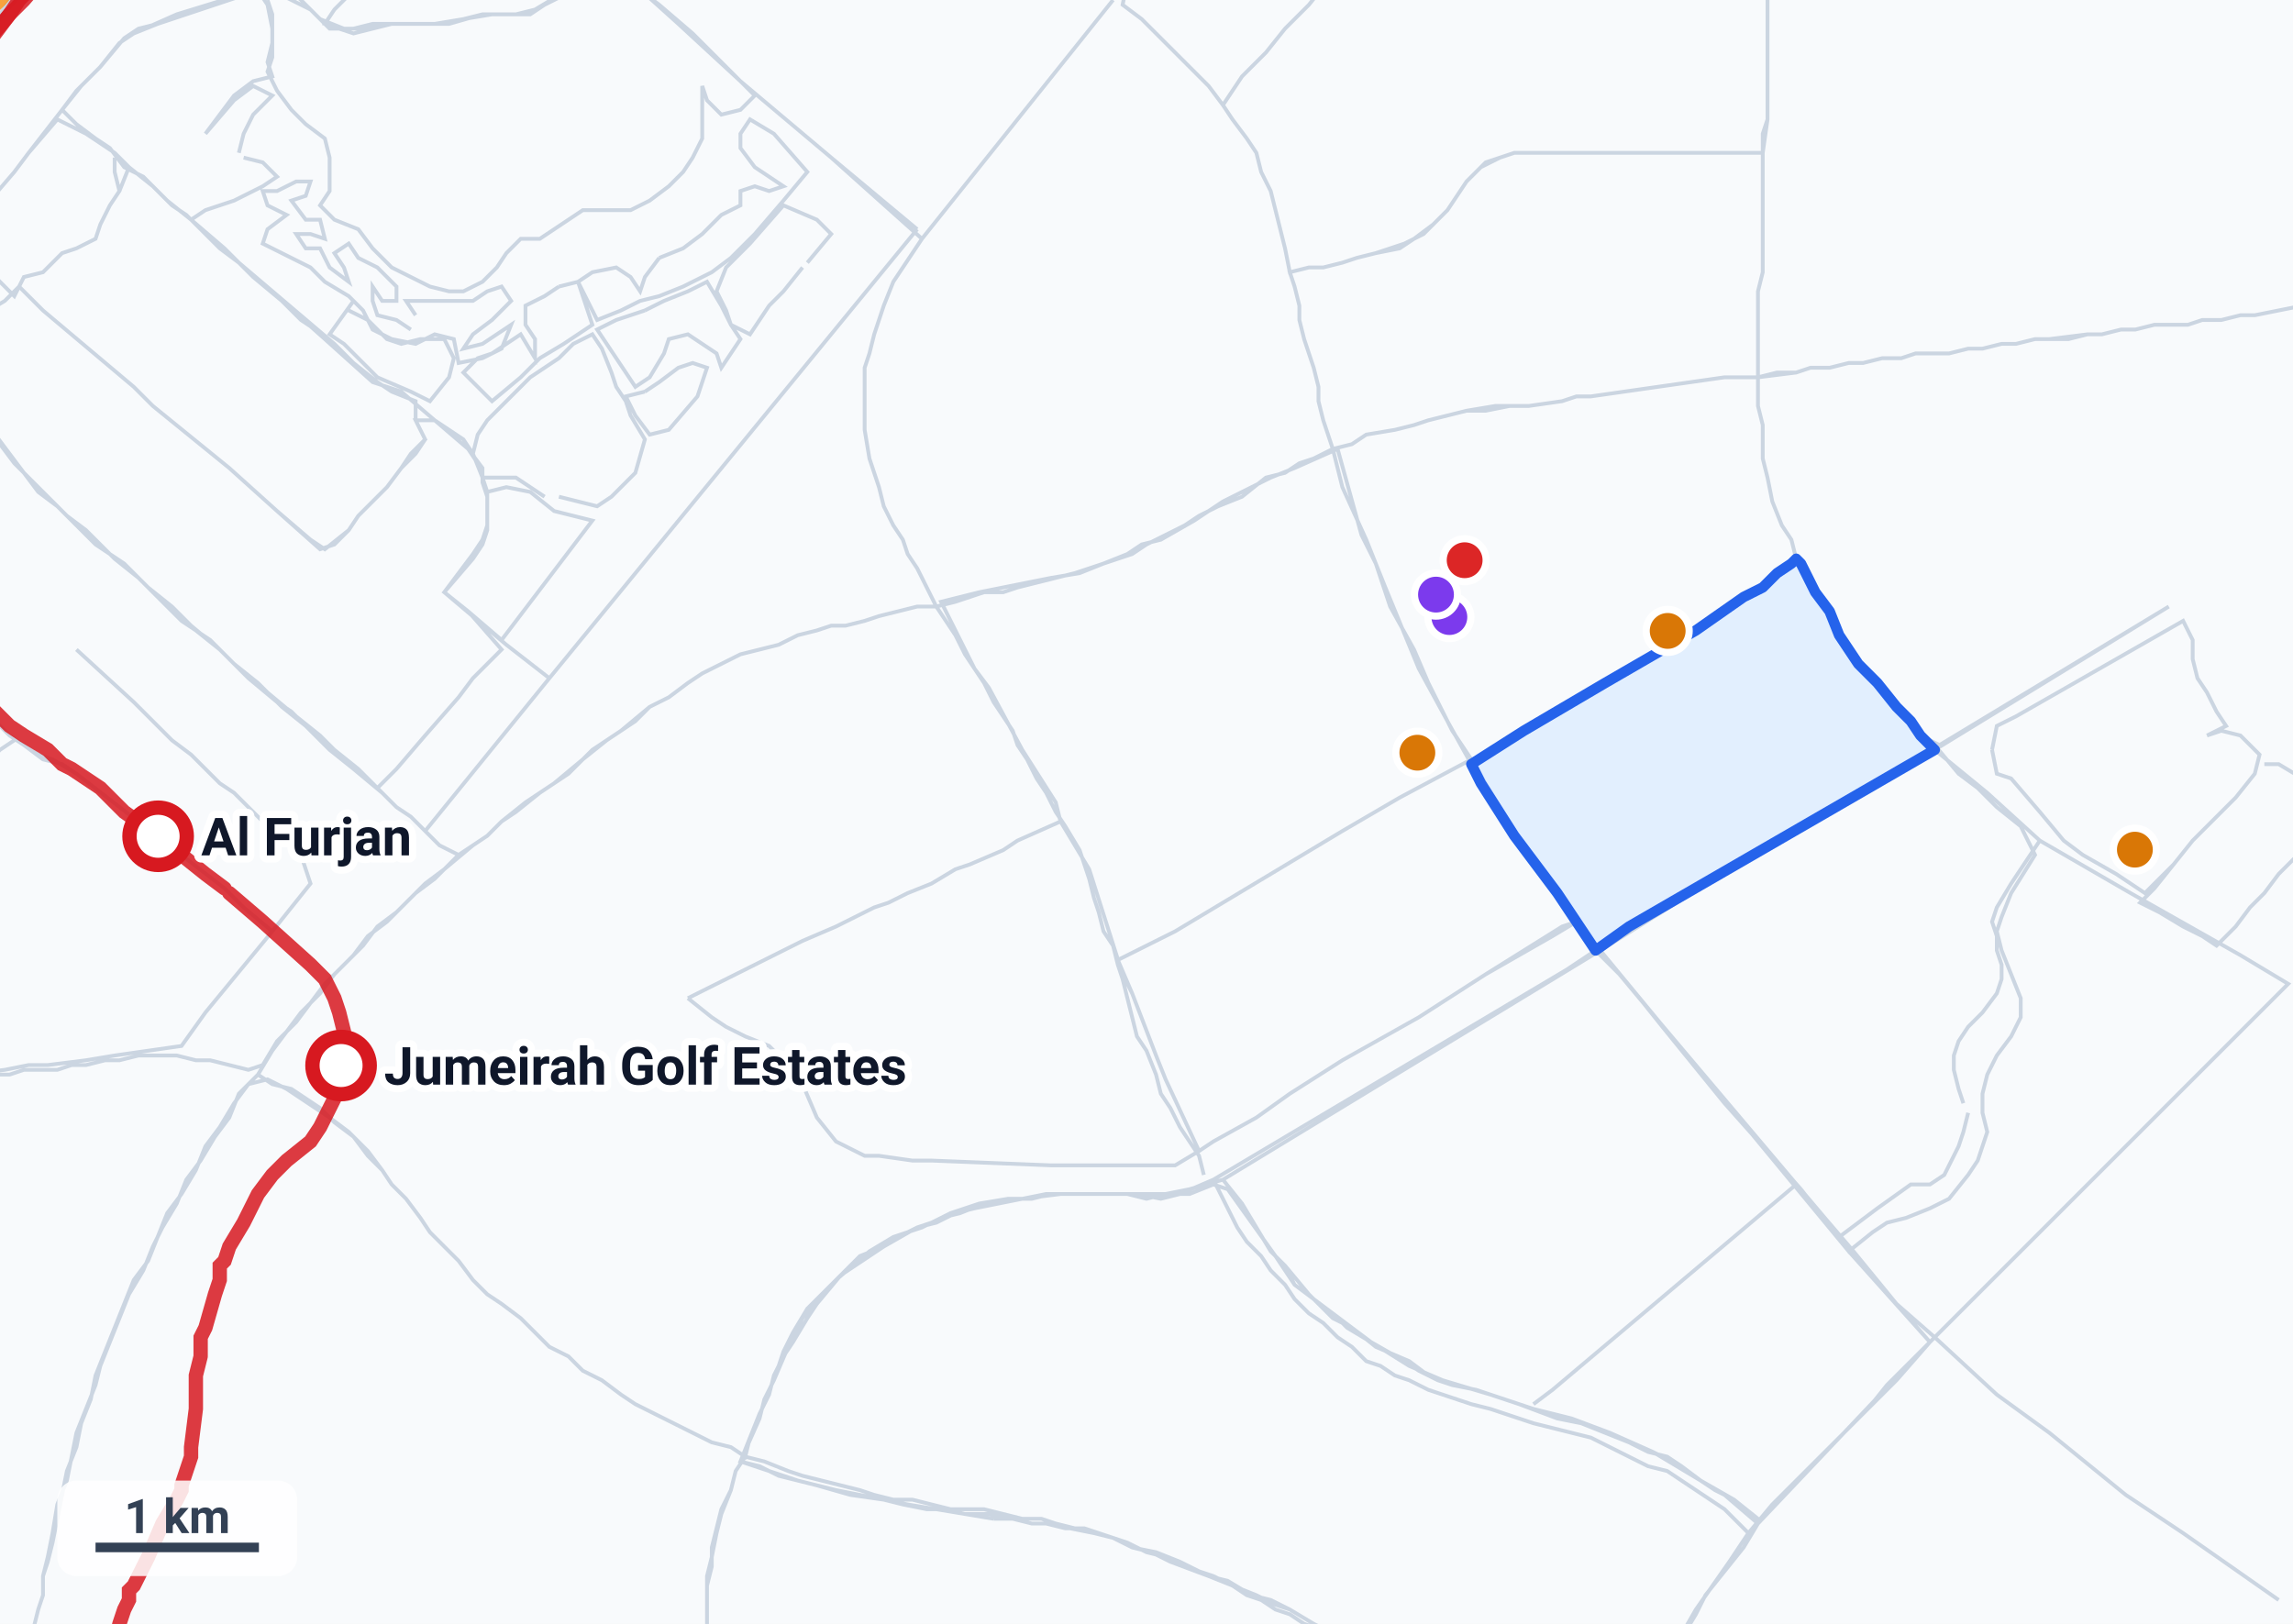
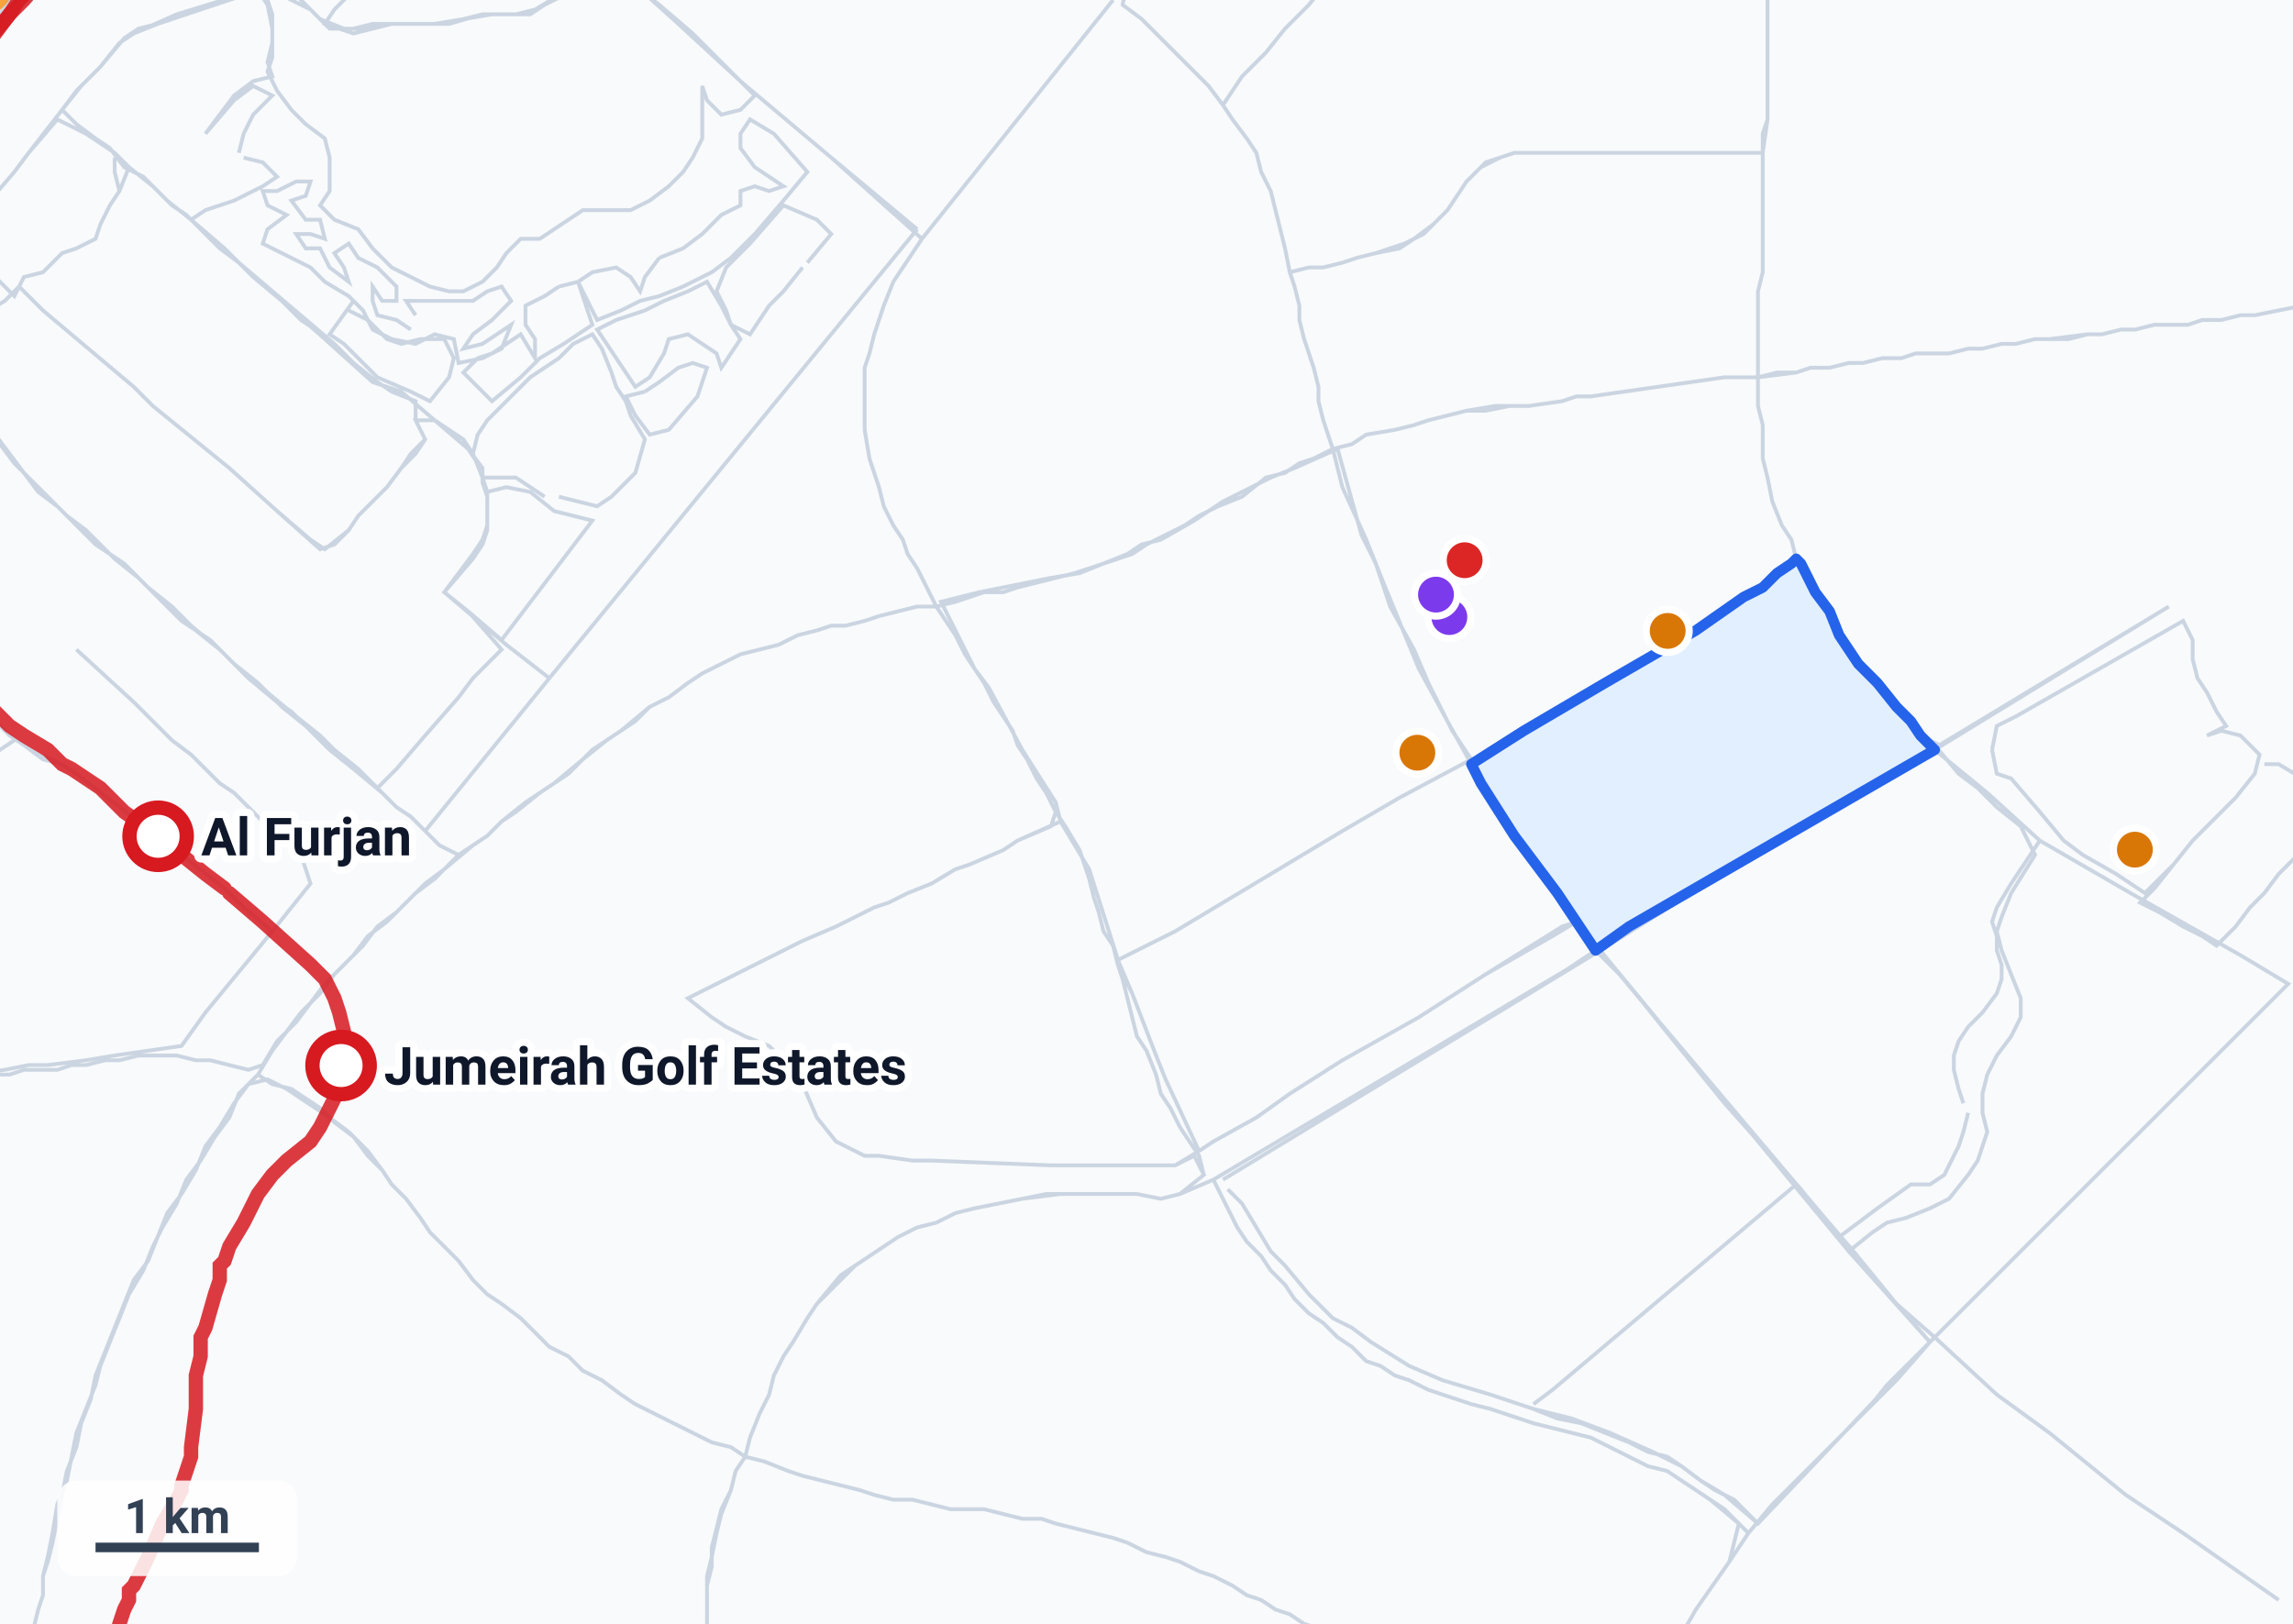
<svg xmlns="http://www.w3.org/2000/svg" viewBox="0 0 480 340" width="480" height="340">
  <style>.l{font:600 11px system-ui,-apple-system,"Segoe UI",Roboto,sans-serif;fill:#0f172a;paint-order:stroke;stroke:#fff;stroke-width:3px;stroke-linejoin:round}.s{font:600 10px system-ui,-apple-system,"Segoe UI",Roboto,sans-serif;fill:#334155}</style>
  <rect width="480" height="340" fill="#f8fafc" />
-   <path d="M235,1 239,4 242,7 245,10 249,14 253,18 256,22 258,25 261,29 263,32 264,36 266,40 267,44 268,48 269,52 270,57 271,60 272,64 272,67 273,71 274,74 275,77 276,81 276,84 277,88 278,91 279,94 275,96 272,97 269,99 265,100 260,104 255,106 251,108 248,110 244,112 240,114 237,116 231,118 228,119 225,120 221,121 217,122 213,123 210,124 206,124 203,125 200,126 196,127 194,123 192,119 190,116 189,113 187,110 185,106 184,102 182,96 181,90 181,84 181,80 181,77 182,74 183,70 184,67 185,64 187,59 193,50 233,-0M370,25 369,28 369,32 366,32 362,32 359,32 355,32 352,32 349,32 345,32 342,32 338,32 335,32 331,32 328,32 324,32 321,32 317,32 314,33 311,34 307,38 303,44 300,47 296,50 293,52 288,53 284,54 281,55 277,56 274,56 270,57 269,52 268,48 267,44 266,40 264,36 263,32 261,29 258,25 256,22 260,16 265,11 269,6 274,1 278,-4M371,-5 370,-2 370,2 370,6 370,10 370,13 370,17 370,21 370,25M273,340 276,341 280,343 283,345 286,346M148,347 148,342 148,338 148,334 148,330 149,326 150,321 151,317 153,312 154,308 156,305 160,306 165,308 168,309 172,310 176,311 180,312 183,313 187,314 191,314 195,315 199,316 202,316 206,316 210,317 214,318 218,318 221,319 225,320 229,321 233,322 236,323 240,325 244,326 247,327 251,329 254,330 258,332 261,334 264,335 267,337 270,338 273,340M351,344 355,337 362,327 366,321 371,315 376,310 381,305 386,300 391,295 395,290 400,285 405,280 418,292 429,300 445,313 457,321 477,335M145,300 149,302 153,303 156,305 154,308 153,312 151,316 150,320 149,324 149,328 148,332 148,336 148,342 148,347M7,344 7,341 8,337 9,334 9,330 10,327 11,323 12,318 13,313 14,308 16,303 17,298 19,293 20,288 22,283 24,278 26,273 28,268 31,264 33,259 35,254 38,250 41,245 43,240 46,236 49,231 52,227 56,226 60,228 63,230 66,232 69,234 73,237 77,241 80,245 82,248 85,251 88,255 90,258 93,261 96,264 99,268 102,271 105,273 109,276 112,279 115,282 119,284 122,287 126,289 130,292 133,294 137,296 141,298 145,300M376,117 372,120 369,123 365,125 355,132 336,143 319,153 308,160 303,151 297,140 290,123 286,113 281,102 279,94 283,93 286,91 292,90 296,89 299,88 303,87 307,86 311,86 316,85 320,85 327,84 330,83 333,83 340,82 347,81 354,80 361,79 364,79 368,79 368,82 368,85 369,89 369,92 369,96 370,100 371,105 373,110 375,113 376,117M278,-4 274,1 269,6 265,11 260,16 256,22 253,18 249,14 245,10 242,7 239,4 235,1 236,-4M193,50 187,59 185,64 184,67 183,70 182,74 181,77 181,80 181,84 181,90 182,96 184,102 185,106 187,110 189,113 190,116 192,119 194,123 196,127 192,127 188,128 184,129 181,130 177,131 174,131 171,132 167,133 163,135 159,136 155,137 151,139 147,141 144,143 140,146 136,148 133,151 127,155 122,159 116,164 110,168 105,172 102,175 99,177 96,179 92,177 89,174 115,142 192,48M477,335 457,321 445,313 429,300 418,292 405,280 479,206M233,-0 193,50 174,33 155,17 142,5 132,-4M226,-6 230,-3 233,-0M54,225 50,229 48,234 45,238 42,243 39,247 37,252 34,257 32,261 30,266 27,271 25,276 23,281 21,286 20,290 18,295 16,300 15,305 14,310 12,315 11,321 10,326 9,330 9,334 8,337 7,341 7,344M-8,226 -5,225 -1,225 2,225 5,224 9,224 12,224 15,223 18,223 22,222 25,222 29,221 33,221 37,221 41,222 44,222 48,223 52,224M411,231 410,228 409,224 409,221 410,218 412,215 415,212 418,208 419,205 419,202 418,199 418,196 417,193 418,190 421,185 425,179 427,176 446,187 469,200 479,206 405,280 397,273 388,263 385,259 389,256 393,253 400,248 404,248 407,246 410,240 411,237 412,233M454,127 406,156 402,154 400,151 397,148 393,143 389,139 385,133 383,128 380,124 378,120 376,117 375,113 373,110 371,105 370,100 369,96 369,92 369,89 368,85 368,82 368,79 372,78 376,78 379,77 383,77 387,76 390,76 394,75 398,75 401,74 405,74 408,74 412,73 415,73 419,72 422,72 426,71 429,71 433,71 437,70 440,70 444,69 447,69 451,68 454,68 458,68 461,67 465,67 469,66 472,66 477,65 482,64 486,64M369,39 369,43 369,46 369,50 369,54 369,57 368,61 368,64 368,68 368,71 368,75 368,79 364,79 361,79 354,80 347,81 340,82 333,83 330,83 327,84 320,85 316,85 313,85 307,86 303,87 299,88 296,89 292,90 286,91 283,93 279,94 278,91 277,88 276,84 276,81 275,77 274,74 273,71 272,67 272,64 271,60 270,57 274,56 277,56 281,55 284,54 288,53 291,52 294,51 298,49 303,44 307,38 310,35 314,33 317,32 321,32 324,32 328,32 331,32 335,32 338,32 342,32 345,32 349,32 352,32 355,32 359,32 362,32 366,32 369,32 369,36 369,39M9,-7 5,-3 1,2 -2,6 -7,12M486,64 482,64 477,65 472,66 469,66 465,67 461,67 458,68 454,68 451,68 447,69 444,69 440,70 437,70 429,71 426,71 422,72 419,72 415,73 412,73 408,74 405,74 401,74 398,75 394,75 390,76 387,76 383,77 379,77 376,78 368,79 368,75 368,71 368,68 368,64 368,61 369,57 369,54 369,50 369,46 369,43 369,39 369,36 369,32 370,25 370,21 370,17 370,13 370,10 370,6 370,2 370,-2 371,-5M377,249 388,263 397,273 405,280 400,285 395,290 391,295 386,300 381,305 376,310 371,315 366,321 361,316 352,310 349,308 345,307 341,305 337,303 333,301 329,300 325,299 321,298 318,297 315,296 312,295 308,294 305,293 302,292 299,291 295,289 292,288 289,286 286,285 283,282 280,280 277,277 274,275 271,272 269,269 266,266 264,263 261,260 259,257 257,253 254,247 328,203 334,199 339,204 344,210 348,215 361,231 377,249M54,-3 50,-1 37,3 28,7 25,9 21,14 16,19 13,23 16,26 20,29 23,31 26,35 30,37 33,40 36,43 39,45 42,48 46,52 50,55 68,71 78,80 84,82 98,94 100,97 101,100 102,103 102,107 102,110 101,113 99,116 93,124 106,135 115,142 89,174 86,171 83,169 80,166 77,163 72,159 67,154 62,150 56,145 51,141 46,136 41,132 36,127 31,123 26,118 20,114 15,109 12,106 8,103 5,99 2,95 -1,91 -4,87 -6,83 -9,78M-9,14 -5,9 -1,5 3,0 7,-4M479,206 469,200 446,187 427,176 416,166 405,157 454,127M123,-7 119,-2 114,1 110,3 105,3 101,3 97,4 91,5 83,5 78,5 74,6 69,6 62,-1 58,-5 55,-3M-9,77 -7,81 -5,86 -2,90 1,94 4,98 7,101 11,105 14,108 18,111 23,116 28,120 33,125 38,130 44,134 49,139 54,143 59,148 64,152 69,157 74,161 80,166 83,169 86,171 89,174 92,177 96,179 91,184 87,187 83,191 79,194 76,198 72,202 68,206 65,210 62,214 58,218 55,223 52,224 48,223 44,222 41,222 37,221 33,221 29,221 25,222 22,222 18,223 15,223 12,224 9,224 5,224 2,225 -1,225 -5,225 -8,226M192,48 115,142 106,135 93,124 99,117 101,114 102,111 102,107 102,104 101,101 101,98 98,94 84,82 78,80 70,72 50,55 47,52 42,48 39,45 36,43 33,40 30,37 26,35 23,31 20,29 16,26 13,23 16,19 21,14 25,9 28,7 37,3 50,-1 54,-3 58,-5 62,-1 67,4 72,6 76,6 80,5 91,5 94,5 101,3 104,3 108,3 112,2 117,-1 122,-4M132,-4 142,5 155,17 174,33 192,48M254,247 247,250 243,251 238,250 234,250 230,250 226,250 222,250 214,251 209,252 204,253 200,254 196,256 192,257 188,259 185,261 182,263 176,267 171,273 169,276 166,281 164,284 162,288 161,292 159,296 157,301 156,305 153,303 149,302 145,300 141,298 137,296 133,294 130,292 126,289 122,287 119,284 115,282 112,279 109,276 105,273 102,271 99,268 96,264 93,261 90,258 88,255 85,251 82,248 80,245 77,242 74,238 70,235 67,232 64,230 61,228 57,227 54,225 57,220 60,216 63,212 67,208 70,204 74,200 77,196 81,193 85,189 89,185 93,182 99,177 102,175 105,172 108,170 113,166 119,162 124,157 130,153 136,148 140,146 144,143 147,141 151,139 155,137 159,136 163,135 167,133 171,132 174,131 177,131 181,130 184,129 188,128 192,127 196,127 198,130 200,133 202,137 204,140 206,143 208,147 210,150 212,153 213,156 215,159 217,163 219,166 221,170 223,173 226,178 228,184 229,188 230,191 231,195 233,198 234,202 235,205 236,209 237,213 238,217 240,220 242,225 243,229 245,232 247,236 249,239 251,242 252,246M486,64 482,64 477,65 472,66 469,66 465,67 461,67 458,68 454,68 451,68 447,69 444,69 440,70 437,70 429,71 426,71 422,72 419,72 415,73 412,73 408,74 405,74 401,74 398,75 394,75 390,76 387,76 383,77 379,77 376,78 368,79 368,75 368,71 368,68 368,64 368,61 369,57 369,54 369,50 369,46 369,43 369,39 369,36 369,32 370,25 370,21 370,17 370,13 370,10 370,6 370,2 370,-2 371,-5M5,-2 -2,6M-10,-3 -7,-3 -9,-7M321,295 326,297 331,298 336,300 341,302 345,304 349,305 352,307 356,310 359,312 363,314 368,319 373,313 397,289 404,281 397,273 388,262 382,255 376,248 325,291 321,294M256,247 335,199 387,262 404,281 368,319 361,313 356,310 352,307 346,304 337,300 329,297 321,295 312,292 302,289 295,286 287,281 283,278 279,276 274,271 269,265 266,262 263,257 260,252 257,249M208,318 202,317 190,315 185,314 178,313 171,311 163,309 159,307 155,306 157,301 159,297 160,293 162,289 164,283 166,279 169,274 174,269 177,266 180,263 185,261 192,257 195,256 199,254 205,252 211,251 214,251 219,250 224,250 232,250 236,250 240,251 244,250 249,250 254,248 257,249 267,263 271,269 275,272 279,275 282,278 287,281 294,285 297,287 301,289 304,290 309,291 315,293 318,294 326,297 331,298 336,300 341,302 345,304 349,305 352,307 356,310 359,312 363,314 368,319 365,324 361,329 357,334 355,338 352,343M287,346 280,343 275,340 270,337 267,336 263,334 258,332 253,330 247,327 242,325 237,324 233,322 230,321 227,320 223,320 219,319 216,319 212,318 208,318M-2,6 2,0M51,-6 54,-2 33,5 29,6 26,8 21,14 17,18 13,23 6,32 3,36 -3,43 -7,47 -9,50M4,60 1,63 -4,66 -8,70M-9,77 -6,84 -2,89 0,93 3,97 6,100 10,104 17,111 21,114 24,117 29,121 33,125 36,128 40,131 46,136 52,142 58,147 61,149 65,153 70,157 75,161 79,165 83,161 89,154 96,146 99,142 102,139 105,136 98,128 93,124 99,117 101,113 102,110 102,107 102,103 101,100 99,95 97,92 91,88 87,88 89,92 87,95 84,98 81,102 78,105 75,108 73,111 70,114 67,115 58,107 48,98 32,85 28,81 9,65 4,60M4,60 9,65 28,81 32,85 48,98 58,107 65,113 68,115 73,111 75,108 78,105 81,102 84,98 86,95 89,92 87,88 87,84 82,82 79,80 74,76 71,73 66,69 63,67 59,63 53,58 50,55 47,52 40,46 35,42 32,39 27,35 25,40 23,43 21,47 20,50 16,52 13,53 9,57 5,58M24,33 24,36 25,40 23,43 21,47 20,50 16,52 13,53 9,57 5,58 3,62 0,59 -4,55 -9,50 -7,47 -3,43 3,36 6,32 12,25 18,28 24,32M417,157 418,162 421,163 427,170 432,176 436,179 443,183 449,187 455,181 459,176 464,171 468,167 472,162 473,158 469,154 465,153 462,154 466,152 464,149 462,145 460,142 459,138 459,134 457,130 422,150 418,152 417,157M472,162 468,167 464,171 459,176 455,181 451,186 448,189 452,191 457,194 461,196 464,198 468,194 471,190 474,187 477,183 481,179 485,175 487,171 485,167 482,163 477,160 474,160M251,241 244,226 242,221 237,208 235,204 228,182 222,172 221,168 214,157 207,144 204,140 197,126 205,124 220,121 226,120 231,118 236,116 239,114 243,113 250,109 256,105 260,103 266,100 271,98 280,94 285,112 288,118 291,127 296,136 299,143 302,149 304,153 308,159 314,169 319,177 321,180 324,184 327,189 330,193 327,194 311,204 297,213 281,222 270,229 263,234 254,239 251,241M234,201 237,208 242,221 244,226 251,241 254,239 263,234 270,229 281,222 297,213 311,204 325,196 330,193 327,189 324,184 321,180 319,177 315,171 308,159 293,167 281,174 246,195 234,201M78,-6 74,-2 70,2 68,5 71,6 74,7 78,6 82,5 86,5 90,5 93,5 97,4 103,3 107,3 111,3 114,1 118,-1 122,-5M5,156 9,159 13,160 16,162 47,186 51,190 57,195 43,212 38,219 31,220 24,221 18,222 10,223 6,223 1,224 -7,225M-10,169 -7,164 -3,160 -0,157 3,155M-9,140 -6,145 -2,150 2,154 8,158 11,159 16,162 47,186 51,190 57,195 65,185 63,179 58,175 53,170 49,166 46,164 43,161 40,158 36,155 31,150 28,147 16,136M54,-2 57,-2 61,-0 65,2 68,5 71,6 74,7 78,6 82,5 86,5 90,5 93,5 97,4 103,3 107,3 111,3 114,1 118,-1 122,-5M130,-5 134,-2 138,1 145,7 148,10 153,15 158,20 155,23 151,24 148,21 147,18 147,22 147,26 147,29 145,33 143,36 140,39 136,42 132,44 128,44 122,44 119,46 116,48 113,50 109,50 106,53 104,56 101,59 97,61 94,61 90,60 86,58 82,56 78,52 75,48 70,46 67,43 69,40 69,37 69,33 68,29 64,26 61,23 58,19 56,15 57,12 57,7 57,3 56,-0M114,104 108,100 101,100 99,95 100,91 102,88 108,82 111,79 114,77 117,75 120,72 124,70 126,73 128,78 129,81 131,84 132,87 135,92 133,99 128,104 125,106 121,105 117,104M73,65 77,67 81,71 84,72 88,71 93,71 95,75 94,79 90,84 86,82 79,79 76,76 72,72 69,70 74,63M135,65 139,63 144,61 148,59 151,64 153,68 155,71 151,77 150,74 147,72 144,70 140,71 139,74 136,79 133,81 127,72 125,69 129,67 135,65M117,60 121,59 124,68 118,72 113,75 109,79 103,84 97,78 100,75 103,74 109,70 112,75 112,71 110,68 110,64 114,62 117,60M138,54 143,52 147,49 151,45 155,43 155,40 158,39 161,40 164,39 161,37 158,35 155,31 155,28 157,25 162,28 169,36 164,42 158,49 153,54 149,57 143,60 138,62 134,63 130,65 125,67 121,59 124,57 129,56 132,58 134,61 135,58 138,54M135,82 138,80 142,77 145,76 148,77 146,83 140,90 136,91 133,87 131,83 135,82M168,56 164,61 161,64 157,70 153,68 152,65 150,61 152,56 157,51 164,43 171,46 174,49 169,55M96,120 99,117 101,113 102,110 102,107 102,103 106,102 111,103 116,107 120,108 124,109 105,134 98,128 93,124 96,120M87,66 85,63 88,63 92,63 95,63 99,63 102,61 105,60 107,63 103,67 99,70 97,73 101,72 104,70 107,68 105,73 101,75 96,76 95,71 91,70 87,72 82,71 78,69 76,65 73,62 68,59 65,56 61,54 55,51 56,48 60,45 56,43 55,40 58,40 62,38 65,38 64,41 61,42 64,46 67,46 68,50 65,49 62,49 64,52 67,52 69,56 73,59 72,56 70,53 73,51 75,54 79,56 83,60 83,63 80,63 78,60 78,63 79,66 83,67 86,69M51,33 55,34 58,37 55,39 49,42 43,44 40,46 35,42 32,39 27,35 24,32 18,28 13,23 16,19 21,14 25,9 28,7 33,5 54,-2 56,1 57,6 57,9 56,13 57,16 53,17 49,20 46,24 43,28 49,21 53,18 57,20 53,24 51,28 50,32M335,199 344,210 382,255 387,262 392,258 395,256 399,255 404,253 408,251 412,246 414,243 416,237 415,233 415,229 416,225 418,221 421,217 423,213 423,209 419,199 418,195 419,192 421,187 426,179 423,173 418,169 414,165 410,162 405,156 398,161 384,169 380,171 366,180 351,189 335,199M368,319 365,324 361,329 357,334 355,338 352,343M287,346 279,342 275,340 270,337 266,335 262,334 257,331 253,330 245,327 241,325 237,324 233,322 229,321 224,320 219,319 216,319 212,318 207,317 202,317 198,316 194,316 189,315 185,314 180,313 175,312 171,311 167,310 161,308 155,306 159,297 160,293 162,289 165,282 168,276 172,271 175,268 182,262 187,259 193,257 197,255 201,254 206,252 211,251 216,251 220,250 227,250 232,250 238,250 244,250 249,249 256,247 260,252 263,257 266,262 269,265 271,269 275,272 279,275 283,278 288,282 295,285 299,288 304,290 309,291 315,293 321,295 326,297 331,298 336,300 341,302 346,304 356,310 363,314 368,318M144,209 149,213 152,215 156,217 161,219 164,222 168,227 171,234 175,239 181,242 184,242 191,243 195,243 220,244 235,244 239,244 246,244 251,241 244,226 242,221 237,208 235,204 228,182 222,172 213,176 210,178 203,181 200,182 195,185 190,187 186,189 183,190 179,192 175,194 168,197 164,199 152,205 148,207 144,209" fill="none" stroke="#cbd5e1" stroke-width="0.8" />
+   <path d="M235,1 239,4 242,7 245,10 249,14 253,18 256,22 258,25 261,29 263,32 264,36 266,40 267,44 268,48 269,52 270,57 271,60 272,64 272,67 273,71 274,74 275,77 276,81 276,84 277,88 278,91 279,94 275,96 272,97 269,99 265,100 260,104 255,106 251,108 248,110 244,112 240,114 237,116 231,118 228,119 225,120 221,121 217,122 213,123 210,124 206,124 203,125 200,126 196,127 194,123 192,119 190,116 189,113 187,110 185,106 184,102 182,96 181,90 181,84 181,80 181,77 182,74 183,70 184,67 185,64 187,59 193,50 233,-0M370,25 369,28 369,32 366,32 362,32 359,32 355,32 352,32 349,32 345,32 342,32 338,32 335,32 331,32 328,32 324,32 321,32 317,32 314,33 311,34 307,38 303,44 300,47 296,50 293,52 288,53 284,54 281,55 277,56 274,56 270,57 269,52 268,48 267,44 266,40 264,36 263,32 261,29 258,25 256,22 260,16 265,11 269,6 274,1 278,-4M371,-5 370,-2 370,2 370,6 370,10 370,13 370,17 370,21 370,25M273,340 276,341 280,343 283,345 286,346M148,347 148,342 148,338 148,334 148,330 149,326 150,321 151,317 153,312 154,308 156,305 160,306 165,308 168,309 172,310 176,311 180,312 183,313 187,314 191,314 195,315 199,316 202,316 206,316 210,317 214,318 218,318 221,319 225,320 229,321 233,322 236,323 240,325 244,326 247,327 251,329 254,330 258,332 261,334 264,335 267,337 270,338 273,340M351,344 355,337 362,327 366,321 371,315 376,310 381,305 386,300 391,295 395,290 400,285 405,280 418,292 429,300 445,313 457,321 477,335M145,300 149,302 153,303 156,305 154,308 153,312 151,316 150,320 149,324 149,328 148,332 148,336 148,342 148,347M7,344 7,341 8,337 9,334 9,330 10,327 11,323 12,318 13,313 14,308 16,303 17,298 19,293 20,288 22,283 24,278 26,273 28,268 31,264 33,259 35,254 38,250 41,245 43,240 46,236 49,231 52,227 56,226 60,228 63,230 66,232 69,234 73,237 77,241 80,245 82,248 85,251 88,255 90,258 93,261 96,264 99,268 102,271 105,273 109,276 112,279 115,282 119,284 122,287 126,289 130,292 133,294 137,296 141,298 145,300M376,117 372,120 369,123 365,125 355,132 336,143 319,153 308,160 303,151 297,140 290,123 286,113 281,102 279,94 283,93 286,91 292,90 296,89 299,88 303,87 307,86 311,86 316,85 320,85 327,84 330,83 333,83 340,82 347,81 354,80 361,79 364,79 368,79 368,82 368,85 369,89 369,92 369,96 370,100 371,105 373,110 375,113 376,117M278,-4 274,1 269,6 265,11 260,16 256,22 253,18 249,14 245,10 242,7 239,4 235,1 236,-4M193,50 187,59 185,64 184,67 183,70 182,74 181,77 181,80 181,84 181,90 182,96 184,102 185,106 187,110 189,113 190,116 192,119 194,123 196,127 192,127 188,128 184,129 181,130 177,131 174,131 171,132 167,133 163,135 159,136 155,137 151,139 147,141 144,143 140,146 136,148 133,151 127,155 122,159 116,164 110,168 105,172 102,175 99,177 96,179 92,177 89,174 115,142 192,48M477,335 457,321 445,313 429,300 418,292 405,280 479,206M233,-0 193,50 174,33 155,17 142,5 132,-4M226,-6 230,-3 233,-0M54,225 50,229 48,234 45,238 42,243 39,247 37,252 34,257 32,261 30,266 27,271 25,276 23,281 21,286 20,290 18,295 16,300 15,305 14,310 12,315 11,321 10,326 9,330 9,334 8,337 7,341 7,344M-8,226 -5,225 -1,225 2,225 5,224 9,224 12,224 15,223 18,223 22,222 25,222 29,221 33,221 37,221 41,222 44,222 48,223 52,224M411,231 410,228 409,224 409,221 410,218 412,215 415,212 418,208 419,205 419,202 418,199 418,196 417,193 418,190 421,185 425,179 427,176 446,187 469,200 479,206 405,280 397,273 388,263 385,259 389,256 393,253 400,248 404,248 407,246 410,240 411,237 412,233M454,127 406,156 402,154 400,151 397,148 393,143 389,139 385,133 383,128 380,124 378,120 376,117 375,113 373,110 371,105 370,100 369,96 369,92 369,89 368,85 368,82 368,79 372,78 376,78 379,77 383,77 387,76 390,76 394,75 398,75 401,74 405,74 408,74 412,73 415,73 419,72 422,72 426,71 429,71 433,71 437,70 440,70 444,69 447,69 451,68 454,68 458,68 461,67 465,67 469,66 472,66 477,65 482,64 486,64M369,39 369,43 369,46 369,50 369,54 369,57 368,61 368,64 368,68 368,71 368,75 368,79 364,79 361,79 354,80 347,81 340,82 333,83 330,83 327,84 320,85 316,85 313,85 307,86 303,87 299,88 296,89 292,90 286,91 283,93 279,94 278,91 277,88 276,84 276,81 275,77 274,74 273,71 272,67 272,64 271,60 270,57 274,56 277,56 281,55 284,54 288,53 291,52 294,51 298,49 303,44 307,38 310,35 314,33 317,32 321,32 324,32 328,32 331,32 335,32 338,32 342,32 345,32 349,32 352,32 355,32 359,32 362,32 366,32 369,32 369,36 369,39M9,-7 5,-3 1,2 -2,6 -7,12M486,64 482,64 477,65 472,66 469,66 465,67 461,67 458,68 454,68 451,68 447,69 444,69 440,70 437,70 429,71 426,71 422,72 419,72 415,73 412,73 408,74 405,74 401,74 398,75 394,75 390,76 387,76 383,77 379,77 376,78 368,79 368,75 368,71 368,68 368,64 368,61 369,57 369,54 369,50 369,46 369,43 369,39 369,36 369,32 370,25 370,21 370,17 370,13 370,10 370,6 370,2 370,-2 371,-5M377,249 388,263 397,273 405,280 400,285 395,290 391,295 386,300 381,305 376,310 371,315 366,321 361,316 352,310 349,308 345,307 341,305 337,303 333,301 329,300 325,299 321,298 318,297 315,296 312,295 308,294 305,293 302,292 299,291 295,289 292,288 289,286 286,285 283,282 280,280 277,277 274,275 271,272 269,269 266,266 264,263 261,260 259,257 257,253 254,247 328,203 334,199 339,204 344,210 348,215 361,231 377,249M54,-3 50,-1 37,3 28,7 25,9 21,14 16,19 13,23 16,26 20,29 23,31 26,35 30,37 33,40 36,43 39,45 42,48 46,52 50,55 68,71 78,80 84,82 98,94 100,97 101,100 102,103 102,107 102,110 101,113 99,116 93,124 106,135 115,142 89,174 86,171 83,169 80,166 77,163 72,159 67,154 62,150 56,145 51,141 46,136 41,132 36,127 31,123 26,118 20,114 15,109 12,106 8,103 5,99 2,95 -1,91 -4,87 -6,83 -9,78M-9,14 -5,9 -1,5 3,0 7,-4M479,206 469,200 446,187 427,176 416,166 405,157 454,127M123,-7 119,-2 114,1 110,3 105,3 101,3 97,4 91,5 83,5 78,5 74,6 69,6 62,-1 58,-5 55,-3M-9,77 -7,81 -5,86 -2,90 1,94 4,98 7,101 11,105 14,108 18,111 23,116 28,120 33,125 38,130 44,134 49,139 54,143 59,148 64,152 69,157 74,161 80,166 83,169 86,171 89,174 92,177 96,179 91,184 87,187 83,191 79,194 76,198 72,202 68,206 65,210 62,214 58,218 55,223 52,224 48,223 44,222 41,222 37,221 33,221 29,221 25,222 22,222 18,223 15,223 12,224 9,224 5,224 2,225 -1,225 -5,225 -8,226M192,48 115,142 106,135 93,124 99,117 101,114 102,111 102,107 102,104 101,101 101,98 98,94 84,82 78,80 70,72 50,55 47,52 42,48 39,45 36,43 33,40 30,37 26,35 23,31 20,29 16,26 13,23 16,19 21,14 25,9 28,7 37,3 50,-1 54,-3 58,-5 62,-1 67,4 72,6 76,6 80,5 91,5 94,5 101,3 104,3 108,3 112,2 117,-1 122,-4M132,-4 142,5 155,17 174,33 192,48M254,247 247,250 243,251 238,250 234,250 230,250 226,250 222,250 214,251 209,252 204,253 200,254 196,256 192,257 188,259 185,261 182,263 176,267 171,273 169,276 166,281 164,284 162,288 161,292 159,296 157,301 156,305 153,303 149,302 145,300 141,298 137,296 133,294 130,292 126,289 122,287 119,284 115,282 112,279 109,276 105,273 102,271 99,268 96,264 93,261 90,258 88,255 85,251 82,248 80,245 77,242 74,238 70,235 67,232 64,230 61,228 57,227 54,225 57,220 60,216 63,212 67,208 70,204 74,200 77,196 81,193 85,189 89,185 93,182 99,177 102,175 105,172 108,170 113,166 119,162 124,157 130,153 136,148 140,146 144,143 147,141 151,139 155,137 159,136 163,135 167,133 171,132 174,131 177,131 181,130 184,129 188,128 192,127 196,127 198,130 200,133 202,137 204,140 206,143 208,147 210,150 212,153 213,156 215,159 217,163 219,166 221,170 223,173 226,178 228,184 229,188 230,191 231,195 233,198 234,202 235,205 236,209 237,213 238,217 240,220 242,225 243,229 245,232 247,236 249,239 251,242 252,246M292,288 295,289 299,291 302,292 305,293 308,294 312,295 315,296 318,297 321,298 325,299 329,300 333,301 337,303 341,305 345,307 349,308 352,310 358,314 364,319 362,327 355,337 351,344M286,346 283,345 280,343 276,341 273,340 270,338 267,337 264,335 261,334 258,332 254,330 251,329 247,327 244,326 240,325 236,323 233,322 229,321 225,320 221,319 218,318 214,318 210,317 206,316 202,316 199,316 195,315 191,314 187,314 183,313 180,312 176,311 172,310 168,309 165,308 160,306 156,305 157,301 159,296 161,292 162,288 164,284 166,281 169,276 171,273 174,270 179,265 185,261 188,259 192,257 196,256 200,254 204,253 209,252 214,251 219,250 226,250 230,250 234,250 238,250 243,251 247,250 254,247 257,253 259,257 261,260 264,263 266,266 269,269 271,272 274,275 277,277 280,280 283,282 286,285 289,286 292,288M486,64 482,64 477,65 472,66 469,66 465,67 461,67 458,68 454,68 451,68 447,69 444,69 440,70 437,70 429,71 426,71 422,72 419,72 415,73 412,73 408,74 405,74 401,74 398,75 394,75 390,76 387,76 383,77 379,77 376,78 368,79 368,75 368,71 368,68 368,64 368,61 369,57 369,54 369,50 369,46 369,43 369,39 369,36 369,32 370,25 370,21 370,17 370,13 370,10 370,6 370,2 370,-2 371,-5M5,-2 -2,6M-10,-3 -7,-3 -9,-7M321,295 326,297 331,298 336,300 341,302 345,304 349,305 352,307 356,310 359,312 363,314 368,319 373,313 397,289 404,281 397,273 388,262 382,255 376,248 325,291 321,294M256,247 335,199 387,262 404,281 368,319 361,313 356,310 352,307 346,304 337,300 329,297 321,295 312,292 302,289 295,286 287,281 283,278 279,276 274,271 269,265 266,262 263,257 260,252 257,249M-2,6 2,0M51,-6 54,-2 33,5 29,6 26,8 21,14 17,18 13,23 6,32 3,36 -3,43 -7,47 -9,50M4,60 1,63 -4,66 -8,70M-9,77 -6,84 -2,89 0,93 3,97 6,100 10,104 17,111 21,114 24,117 29,121 33,125 36,128 40,131 46,136 52,142 58,147 61,149 65,153 70,157 75,161 79,165 83,161 89,154 96,146 99,142 102,139 105,136 98,128 93,124 99,117 101,113 102,110 102,107 102,103 101,100 99,95 97,92 91,88 87,88 89,92 87,95 84,98 81,102 78,105 75,108 73,111 70,114 67,115 58,107 48,98 32,85 28,81 9,65 4,60M4,60 9,65 28,81 32,85 48,98 58,107 65,113 68,115 73,111 75,108 78,105 81,102 84,98 86,95 89,92 87,88 87,84 82,82 79,80 74,76 71,73 66,69 63,67 59,63 53,58 50,55 47,52 40,46 35,42 32,39 27,35 25,40 23,43 21,47 20,50 16,52 13,53 9,57 5,58M24,33 24,36 25,40 23,43 21,47 20,50 16,52 13,53 9,57 5,58 3,62 0,59 -4,55 -9,50 -7,47 -3,43 3,36 6,32 12,25 18,28 24,32M417,157 418,162 421,163 427,170 432,176 436,179 443,183 449,187 455,181 459,176 464,171 468,167 472,162 473,158 469,154 465,153 462,154 466,152 464,149 462,145 460,142 459,138 459,134 457,130 422,150 418,152 417,157M472,162 468,167 464,171 459,176 455,181 451,186 448,189 452,191 457,194 461,196 464,198 468,194 471,190 474,187 477,183 481,179 485,175 487,171 485,167 482,163 477,160 474,160M251,241 244,226 242,221 237,208 235,204 228,182 222,172 221,168 214,157 207,144 204,140 197,126 205,124 220,121 226,120 231,118 236,116 239,114 243,113 250,109 256,105 260,103 266,100 271,98 280,94 285,112 288,118 291,127 296,136 299,143 302,149 304,153 308,159 314,169 319,177 321,180 324,184 327,189 330,193 327,194 311,204 297,213 281,222 270,229 263,234 254,239 251,241M234,201 237,208 242,221 244,226 251,241 254,239 263,234 270,229 281,222 297,213 311,204 325,196 330,193 327,189 324,184 321,180 319,177 315,171 308,159 293,167 281,174 246,195 234,201M78,-6 74,-2 70,2 68,5 71,6 74,7 78,6 82,5 86,5 90,5 93,5 97,4 103,3 107,3 111,3 114,1 118,-1 122,-5M5,156 9,159 13,160 16,162 47,186 51,190 57,195 43,212 38,219 31,220 24,221 18,222 10,223 6,223 1,224 -7,225M-10,169 -7,164 -3,160 -0,157 3,155M-9,140 -6,145 -2,150 2,154 8,158 11,159 16,162 47,186 51,190 57,195 65,185 63,179 58,175 53,170 49,166 46,164 43,161 40,158 36,155 31,150 28,147 16,136M54,-2 57,-2 61,-0 65,2 68,5 71,6 74,7 78,6 82,5 86,5 90,5 93,5 97,4 103,3 107,3 111,3 114,1 118,-1 122,-5M130,-5 134,-2 138,1 145,7 148,10 153,15 158,20 155,23 151,24 148,21 147,18 147,22 147,26 147,29 145,33 143,36 140,39 136,42 132,44 128,44 122,44 119,46 116,48 113,50 109,50 106,53 104,56 101,59 97,61 94,61 90,60 86,58 82,56 78,52 75,48 70,46 67,43 69,40 69,37 69,33 68,29 64,26 61,23 58,19 56,15 57,12 57,7 57,3 56,-0M114,104 108,100 101,100 99,95 100,91 102,88 108,82 111,79 114,77 117,75 120,72 124,70 126,73 128,78 129,81 131,84 132,87 135,92 133,99 128,104 125,106 121,105 117,104M73,65 77,67 81,71 84,72 88,71 93,71 95,75 94,79 90,84 86,82 79,79 76,76 72,72 69,70 74,63M135,65 139,63 144,61 148,59 151,64 153,68 155,71 151,77 150,74 147,72 144,70 140,71 139,74 136,79 133,81 127,72 125,69 129,67 135,65M117,60 121,59 124,68 118,72 113,75 109,79 103,84 97,78 100,75 103,74 109,70 112,75 112,71 110,68 110,64 114,62 117,60M138,54 143,52 147,49 151,45 155,43 155,40 158,39 161,40 164,39 161,37 158,35 155,31 155,28 157,25 162,28 169,36 164,42 158,49 153,54 149,57 143,60 138,62 134,63 130,65 125,67 121,59 124,57 129,56 132,58 134,61 135,58 138,54M135,82 138,80 142,77 145,76 148,77 146,83 140,90 136,91 133,87 131,83 135,82M168,56 164,61 161,64 157,70 153,68 152,65 150,61 152,56 157,51 164,43 171,46 174,49 169,55M96,120 99,117 101,113 102,110 102,107 102,103 106,102 111,103 116,107 120,108 124,109 105,134 98,128 93,124 96,120M87,66 85,63 88,63 92,63 95,63 99,63 102,61 105,60 107,63 103,67 99,70 97,73 101,72 104,70 107,68 105,73 101,75 96,76 95,71 91,70 87,72 82,71 78,69 76,65 73,62 68,59 65,56 61,54 55,51 56,48 60,45 56,43 55,40 58,40 62,38 65,38 64,41 61,42 64,46 67,46 68,50 65,49 62,49 64,52 67,52 69,56 73,59 72,56 70,53 73,51 75,54 79,56 83,60 83,63 80,63 78,60 78,63 79,66 83,67 86,69M51,33 55,34 58,37 55,39 49,42 43,44 40,46 35,42 32,39 27,35 24,32 18,28 13,23 16,19 21,14 25,9 28,7 33,5 54,-2 56,1 57,6 57,9 56,13 57,16 53,17 49,20 46,24 43,28 49,21 53,18 57,20 53,24 51,28 50,32M335,199 344,210 382,255 387,262 392,258 395,256 399,255 404,253 408,251 412,246 414,243 416,237 415,233 415,229 416,225 418,221 421,217 423,213 423,209 419,199 418,195 419,192 421,187 426,179 423,173 418,169 414,165 410,162 405,156 398,161 384,169 380,171 366,180 351,189 335,199M247,250 243,251 238,250 234,250 230,250 226,250 222,250 214,251 209,252 204,253 200,254 196,256 192,257 188,259 185,261 182,263 176,267 171,273 169,276 166,281 164,284 162,288 161,292 159,296 157,301 156,305 153,303 149,302 145,300 141,298 137,296 133,294 130,292 126,289 122,287 119,284 115,282 112,279 109,276 105,273 102,271 99,268 96,264 93,261 90,258 88,255 85,251 82,248 80,245 77,242 74,238 70,235 67,232 64,230 61,228 57,227 54,225 57,220 60,216 63,212 67,208 70,204 74,200 77,196 81,193 85,189 89,185 93,182 99,177 102,175 105,172 108,170 113,166 119,162 124,157 130,153 136,148 140,146 144,143 147,141 151,139 155,137 159,136 163,135 167,133 171,132 174,131 177,131 181,130 184,129 188,128 192,127 196,127 198,130 200,133 202,137 204,140 206,143 208,147 210,150 212,153 213,156 215,159 217,163 219,166 221,170 220,173 213,176 210,178 203,181 200,182 195,185 190,187 186,189 183,190 179,192 175,194 168,197 164,199 152,205 148,207 144,209 149,213 152,215 156,217 161,219 164,222 168,227 171,234 175,239 181,242 184,242 191,243 195,243 220,244 235,244 239,244 246,244 250,242 252,246 247,250M144,209 149,213 152,215 156,217 161,219 164,222 168,227 171,234 175,239 181,242 184,242 191,243 195,243 220,244 235,244 239,244 246,244 251,241 244,226 242,221 237,208 235,204 228,182 222,172 213,176 210,178 203,181 200,182 195,185 190,187 186,189 183,190 179,192 175,194 168,197 164,199 152,205 148,207 144,209" fill="none" stroke="#cbd5e1" stroke-width="0.8" />
  <path d="M405,157 341,194 334,199 326,187 317,175 310,164 309,162 308,160 319,153 336,143 355,132 365,125 369,123 372,120 375,118 376,117 377,118 378,120 380,124 383,128 385,133 387,136 389,139 393,143 397,148 400,151 402,154 405,157Z" fill="#dbeafe" fill-opacity="0.75" stroke="#2563eb" stroke-width="2.2" stroke-linejoin="round" />
  <path d="M23,-16 21,-15 17,-12 14,-9 11,-7 4,0 2,3 -14,22 -15,24M-12,137 -9,140 -6,143 -5,145 -2,148 -1,149 2,152 5,154 10,157 13,160 15,161 18,163 21,165 26,170 33,175 43,183 47,186M48,187 55,193M55,193 65,202 68,205 69,207 70,209 71,212 72,216 72,220 71,223 71,226 70,230 69,232 67,236 65,239 60,243 57,246 54,250 52,254 51,256 48,261 47,264 46,265 46,268 45,271 43,278 42,280 42,284M42,284 41,288 41,290M41,290 41,295M41,295 40,303 40,305 39,308 38,311 38,312 37,314 34,319 31,326 29,330 28,332 27,333 27,335 26,337 25,340 23,348 21,354 20,357" fill="none" stroke="#d71920" stroke-width="3" stroke-linecap="round" stroke-opacity="0.85" />
  <path d="M23,-16 21,-15 17,-12 14,-9 11,-7 5,0 2,3 -4,11 -13,22" fill="none" stroke="#d71920" stroke-width="3" stroke-linecap="round" stroke-opacity="0.85" />
  <path d="M-15,-11 -17,-10 -19,-8 -20,-6 -21,-4 -22,-2 -23,0M-2,-8 -5,-11 -8,-13M-24,28 -22,25 -20,24 -19,23M14,-15 9,-10 5,-6M-8,-13 -10,-14 -14,-12M-18,21 -19,23M-16,20 -15,18 -13,16 -3,4M2,-3 0,-1 -2,2M-4,4 -12,14 -14,16 -15,17 -18,21M-19,23 -18,21M-20,24 -19,23M2,-4 2,-3M4,-5 2,-3M1,-5 -1,-7M-2,2 0,-0 5,-6 9,-10 14,-14 15,-16M4,-5 3,-4M-15,18 -14,16" fill="none" stroke="#f7941d" stroke-width="3" stroke-linecap="round" stroke-opacity="0.85" />
  <circle cx="446.9" cy="177.9" r="4.5" fill="#d97706" stroke="#fff" stroke-width="1.5" />
  <circle cx="349.1" cy="132.1" r="4.5" fill="#d97706" stroke="#fff" stroke-width="1.5" />
  <circle cx="296.7" cy="157.6" r="4.5" fill="#d97706" stroke="#fff" stroke-width="1.5" />
  <circle cx="306.6" cy="117.3" r="4.5" fill="#dc2626" stroke="#fff" stroke-width="1.5" />
  <circle cx="303.4" cy="129.2" r="4.5" fill="#7c3aed" stroke="#fff" stroke-width="1.5" />
  <circle cx="300.6" cy="124.5" r="4.5" fill="#7c3aed" stroke="#fff" stroke-width="1.5" />
  <circle cx="71.4" cy="223.1" r="6" fill="#fff" stroke="#d71920" stroke-width="3" />
  <circle cx="33.1" cy="175.1" r="6" fill="#fff" stroke="#d71920" stroke-width="3" />
  <text x="80.4" y="227.1" text-anchor="start" class="l">Jumeirah Golf Estates</text>
  <text x="42.1" y="179.1" text-anchor="start" class="l">Al Furjan</text>
  <g>
    <rect x="12" y="310" width="50.2" height="20" rx="4" fill="#fff" fill-opacity="0.85" />
    <path d="M20,324h34.2" stroke="#334155" stroke-width="2" />
    <text x="37.1" y="321" text-anchor="middle" class="s">1 km</text>
  </g>
</svg>
